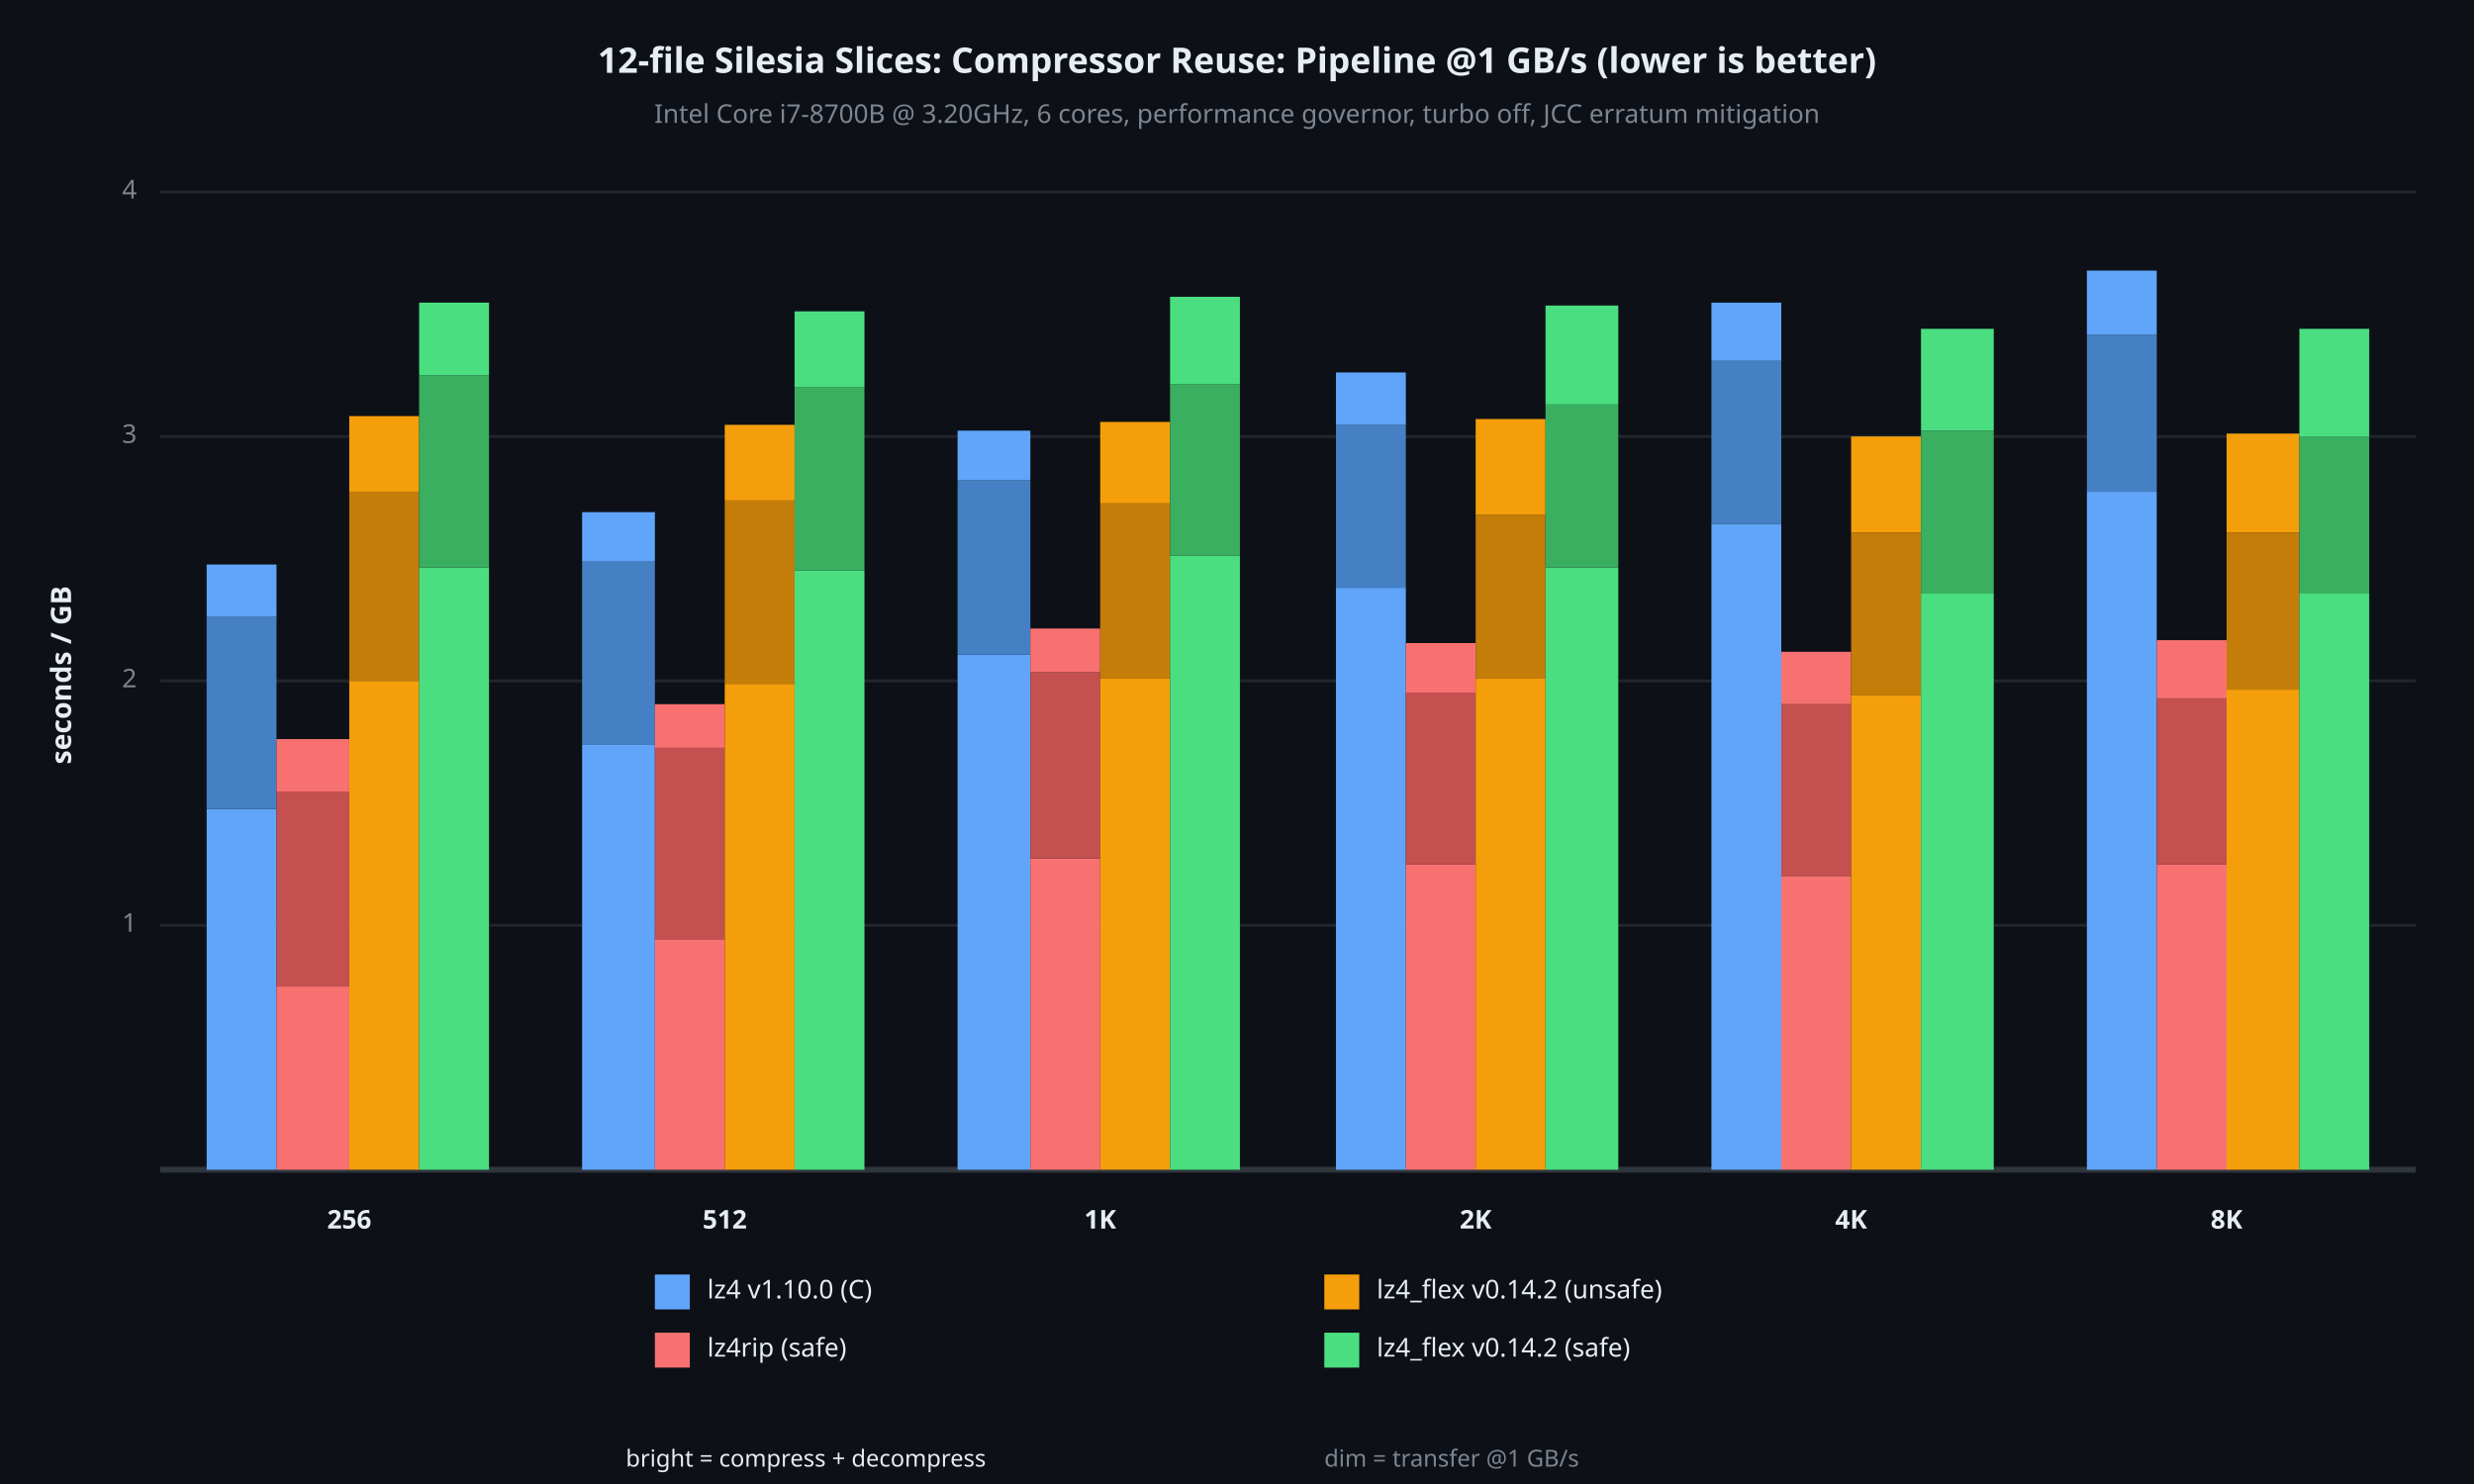
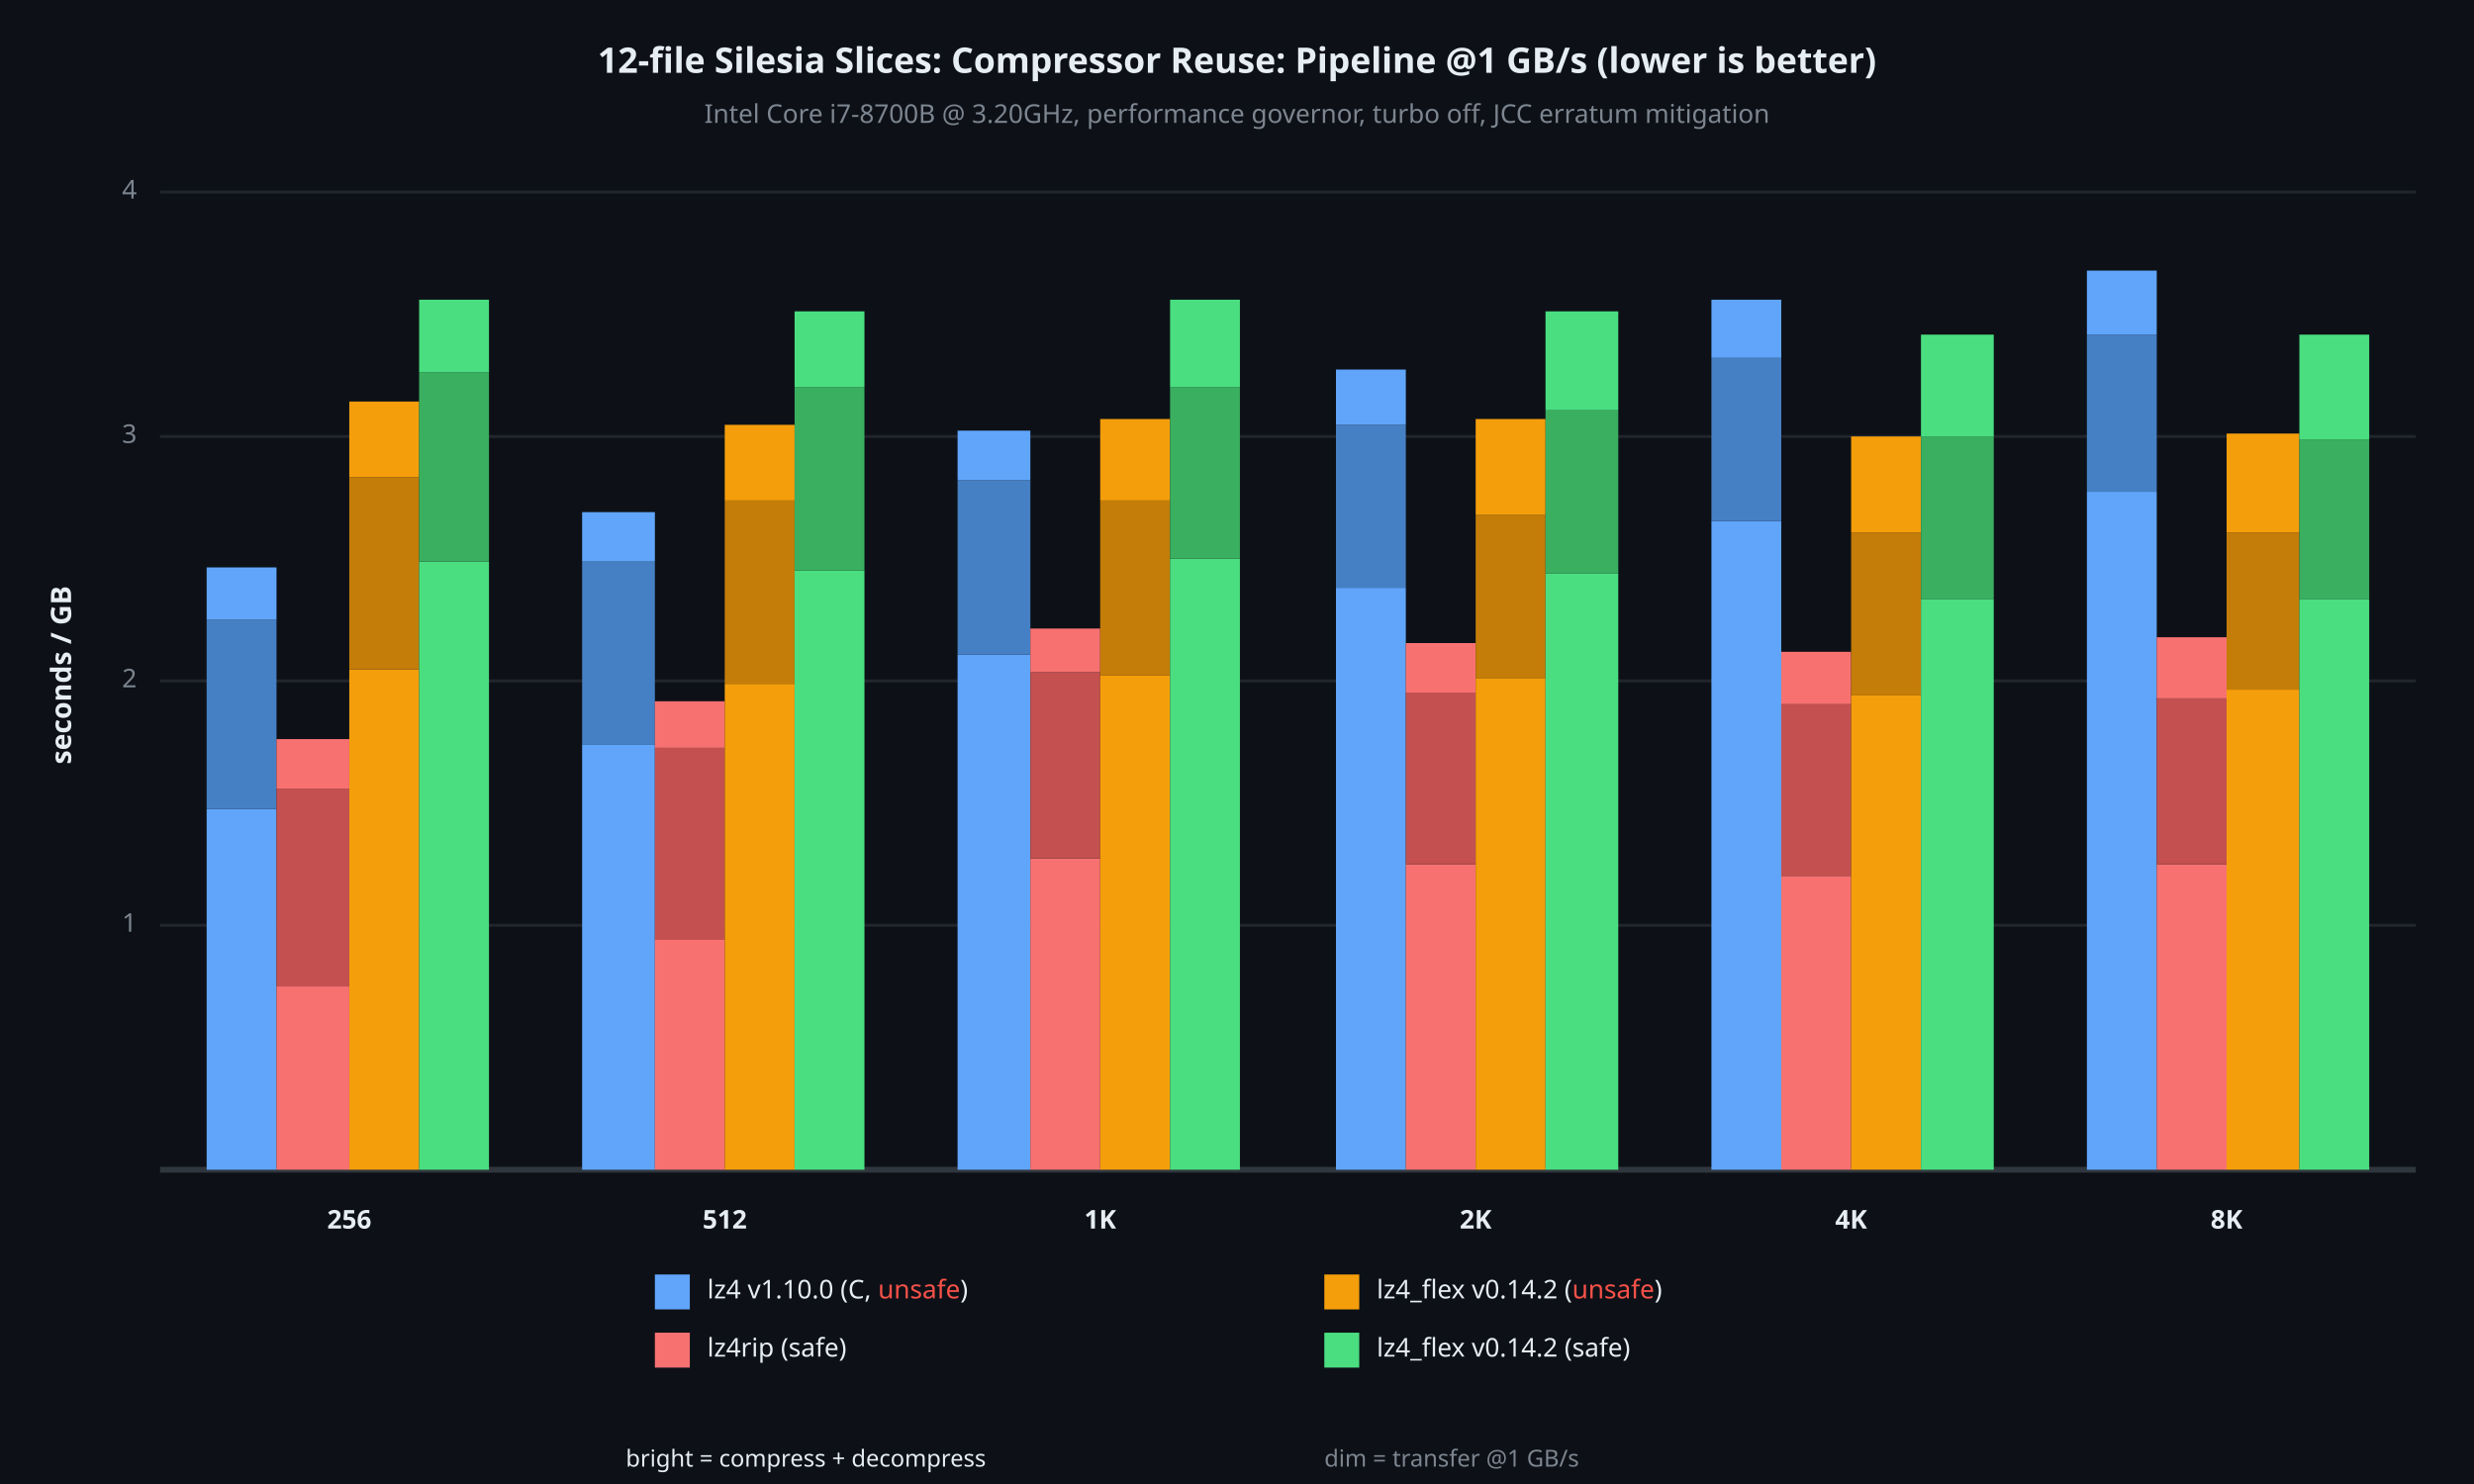
<svg xmlns="http://www.w3.org/2000/svg" viewBox="0 0 850 510" font-family="system-ui, -apple-system, sans-serif">
  <rect x="0" y="0" width="850" height="510" opacity="1" fill="#0D1117" stroke="none" />
  <text x="425" y="22" dy="0.5ex" text-anchor="middle" font-family="sans-serif" font-size="12.097" opacity="1" fill="#E6EDF3" font-weight="bold">
12-file Silesia Slices: Compressor Reuse: Pipeline @1 GB/s (lower is better)
</text>
  <text x="425" y="40" dy="0.5ex" text-anchor="middle" font-family="sans-serif" font-size="8.871" opacity="1" fill="#7D8590">
- Intel Core i7-8700B @ 3.20GHz, 6 cores, performance governor, turbo off, JCC erratum mitigation
+ Intel Core i7-8700B @ 3.20GHz, performance governor, turbo off, JCC erratum mitigation
</text>
  <text x="22" y="232" dy="0.5ex" text-anchor="middle" font-family="sans-serif" font-size="9.677" opacity="1" fill="#E6EDF3" font-weight="bold" transform="rotate(270, 22, 232)">
seconds / GB
</text>
  <polyline fill="none" opacity="1" stroke="#21262D" stroke-width="1" points="55,318 830,318 " />
  <text x="47" y="318" dy="0.5ex" text-anchor="end" font-family="sans-serif" font-size="8.871" opacity="1" fill="#7D8590">
1
</text>
  <polyline fill="none" opacity="1" stroke="#21262D" stroke-width="1" points="55,234 830,234 " />
  <text x="47" y="234" dy="0.5ex" text-anchor="end" font-family="sans-serif" font-size="8.871" opacity="1" fill="#7D8590">
2
</text>
  <polyline fill="none" opacity="1" stroke="#21262D" stroke-width="1" points="55,150 830,150 " />
  <text x="47" y="150" dy="0.5ex" text-anchor="end" font-family="sans-serif" font-size="8.871" opacity="1" fill="#7D8590">
3
</text>
  <polyline fill="none" opacity="1" stroke="#21262D" stroke-width="1" points="55,66 830,66 " />
  <text x="47" y="66" dy="0.5ex" text-anchor="end" font-family="sans-serif" font-size="8.871" opacity="1" fill="#7D8590">
4
</text>
  <polyline fill="none" opacity="1" stroke="#30363D" stroke-width="2" points="55,402 830,402 " />
  <rect x="71" y="278" width="24" height="124" opacity="1" fill="#60A5FA" stroke="none" />
-   <rect x="71" y="212" width="24" height="66" opacity="1" fill="#4680C4" stroke="none" />
-   <rect x="71" y="194" width="24" height="18" opacity="1" fill="#60A5FA" stroke="none" />
+   <rect x="71" y="213" width="24" height="65" opacity="1" fill="#4680C4" stroke="none" />
+   <rect x="71" y="195" width="24" height="18" opacity="1" fill="#60A5FA" stroke="none" />
  <rect x="95" y="339" width="25" height="63" opacity="1" fill="#F87171" stroke="none" />
-   <rect x="95" y="272" width="25" height="67" opacity="1" fill="#C45050" stroke="none" />
-   <rect x="95" y="254" width="25" height="18" opacity="1" fill="#F87171" stroke="none" />
-   <rect x="120" y="234" width="24" height="168" opacity="1" fill="#F59E0B" stroke="none" />
-   <rect x="120" y="169" width="24" height="65" opacity="1" fill="#C47D08" stroke="none" />
-   <rect x="120" y="143" width="24" height="26" opacity="1" fill="#F59E0B" stroke="none" />
-   <rect x="144" y="195" width="24" height="207" opacity="1" fill="#4ADE80" stroke="none" />
-   <rect x="144" y="129" width="24" height="66" opacity="1" fill="#3AAF60" stroke="none" />
-   <rect x="144" y="104" width="24" height="25" opacity="1" fill="#4ADE80" stroke="none" />
+   <rect x="95" y="271" width="25" height="68" opacity="1" fill="#C45050" stroke="none" />
+   <rect x="95" y="254" width="25" height="17" opacity="1" fill="#F87171" stroke="none" />
+   <rect x="120" y="230" width="24" height="172" opacity="1" fill="#F59E0B" stroke="none" />
+   <rect x="120" y="164" width="24" height="66" opacity="1" fill="#C47D08" stroke="none" />
+   <rect x="120" y="138" width="24" height="26" opacity="1" fill="#F59E0B" stroke="none" />
+   <rect x="144" y="193" width="24" height="209" opacity="1" fill="#4ADE80" stroke="none" />
+   <rect x="144" y="128" width="24" height="65" opacity="1" fill="#3AAF60" stroke="none" />
+   <rect x="144" y="103" width="24" height="25" opacity="1" fill="#4ADE80" stroke="none" />
  <text x="120" y="420" dy="0.5ex" text-anchor="middle" font-family="sans-serif" font-size="8.871" opacity="1" fill="#E6EDF3" font-weight="bold">
256
</text>
  <rect x="200" y="256" width="25" height="146" opacity="1" fill="#60A5FA" stroke="none" />
  <rect x="200" y="193" width="25" height="63" opacity="1" fill="#4680C4" stroke="none" />
  <rect x="200" y="176" width="25" height="17" opacity="1" fill="#60A5FA" stroke="none" />
  <rect x="225" y="323" width="24" height="79" opacity="1" fill="#F87171" stroke="none" />
  <rect x="225" y="257" width="24" height="66" opacity="1" fill="#C45050" stroke="none" />
-   <rect x="225" y="242" width="24" height="15" opacity="1" fill="#F87171" stroke="none" />
+   <rect x="225" y="241" width="24" height="16" opacity="1" fill="#F87171" stroke="none" />
  <rect x="249" y="235" width="24" height="167" opacity="1" fill="#F59E0B" stroke="none" />
  <rect x="249" y="172" width="24" height="63" opacity="1" fill="#C47D08" stroke="none" />
  <rect x="249" y="146" width="24" height="26" opacity="1" fill="#F59E0B" stroke="none" />
  <rect x="273" y="196" width="24" height="206" opacity="1" fill="#4ADE80" stroke="none" />
  <rect x="273" y="133" width="24" height="63" opacity="1" fill="#3AAF60" stroke="none" />
  <rect x="273" y="107" width="24" height="26" opacity="1" fill="#4ADE80" stroke="none" />
  <text x="249" y="420" dy="0.5ex" text-anchor="middle" font-family="sans-serif" font-size="8.871" opacity="1" fill="#E6EDF3" font-weight="bold">
512
</text>
  <rect x="329" y="225" width="25" height="177" opacity="1" fill="#60A5FA" stroke="none" />
  <rect x="329" y="165" width="25" height="60" opacity="1" fill="#4680C4" stroke="none" />
  <rect x="329" y="148" width="25" height="17" opacity="1" fill="#60A5FA" stroke="none" />
  <rect x="354" y="295" width="24" height="107" opacity="1" fill="#F87171" stroke="none" />
  <rect x="354" y="231" width="24" height="64" opacity="1" fill="#C45050" stroke="none" />
  <rect x="354" y="216" width="24" height="15" opacity="1" fill="#F87171" stroke="none" />
-   <rect x="378" y="233" width="24" height="169" opacity="1" fill="#F59E0B" stroke="none" />
-   <rect x="378" y="173" width="24" height="60" opacity="1" fill="#C47D08" stroke="none" />
-   <rect x="378" y="145" width="24" height="28" opacity="1" fill="#F59E0B" stroke="none" />
-   <rect x="402" y="191" width="24" height="211" opacity="1" fill="#4ADE80" stroke="none" />
-   <rect x="402" y="132" width="24" height="59" opacity="1" fill="#3AAF60" stroke="none" />
-   <rect x="402" y="102" width="24" height="30" opacity="1" fill="#4ADE80" stroke="none" />
+   <rect x="378" y="232" width="24" height="170" opacity="1" fill="#F59E0B" stroke="none" />
+   <rect x="378" y="172" width="24" height="60" opacity="1" fill="#C47D08" stroke="none" />
+   <rect x="378" y="144" width="24" height="28" opacity="1" fill="#F59E0B" stroke="none" />
+   <rect x="402" y="192" width="24" height="210" opacity="1" fill="#4ADE80" stroke="none" />
+   <rect x="402" y="133" width="24" height="59" opacity="1" fill="#3AAF60" stroke="none" />
+   <rect x="402" y="103" width="24" height="30" opacity="1" fill="#4ADE80" stroke="none" />
  <text x="378" y="420" dy="0.5ex" text-anchor="middle" font-family="sans-serif" font-size="8.871" opacity="1" fill="#E6EDF3" font-weight="bold">
1K
</text>
  <rect x="459" y="202" width="24" height="200" opacity="1" fill="#60A5FA" stroke="none" />
  <rect x="459" y="146" width="24" height="56" opacity="1" fill="#4680C4" stroke="none" />
-   <rect x="459" y="128" width="24" height="18" opacity="1" fill="#60A5FA" stroke="none" />
+   <rect x="459" y="127" width="24" height="19" opacity="1" fill="#60A5FA" stroke="none" />
  <rect x="483" y="297" width="24" height="105" opacity="1" fill="#F87171" stroke="none" />
  <rect x="483" y="238" width="24" height="59" opacity="1" fill="#C45050" stroke="none" />
  <rect x="483" y="221" width="24" height="17" opacity="1" fill="#F87171" stroke="none" />
  <rect x="507" y="233" width="24" height="169" opacity="1" fill="#F59E0B" stroke="none" />
  <rect x="507" y="177" width="24" height="56" opacity="1" fill="#C47D08" stroke="none" />
  <rect x="507" y="144" width="24" height="33" opacity="1" fill="#F59E0B" stroke="none" />
-   <rect x="531" y="195" width="25" height="207" opacity="1" fill="#4ADE80" stroke="none" />
-   <rect x="531" y="139" width="25" height="56" opacity="1" fill="#3AAF60" stroke="none" />
-   <rect x="531" y="105" width="25" height="34" opacity="1" fill="#4ADE80" stroke="none" />
+   <rect x="531" y="197" width="25" height="205" opacity="1" fill="#4ADE80" stroke="none" />
+   <rect x="531" y="141" width="25" height="56" opacity="1" fill="#3AAF60" stroke="none" />
+   <rect x="531" y="107" width="25" height="34" opacity="1" fill="#4ADE80" stroke="none" />
  <text x="507" y="420" dy="0.5ex" text-anchor="middle" font-family="sans-serif" font-size="8.871" opacity="1" fill="#E6EDF3" font-weight="bold">
2K
</text>
-   <rect x="588" y="180" width="24" height="222" opacity="1" fill="#60A5FA" stroke="none" />
-   <rect x="588" y="124" width="24" height="56" opacity="1" fill="#4680C4" stroke="none" />
-   <rect x="588" y="104" width="24" height="20" opacity="1" fill="#60A5FA" stroke="none" />
+   <rect x="588" y="179" width="24" height="223" opacity="1" fill="#60A5FA" stroke="none" />
+   <rect x="588" y="123" width="24" height="56" opacity="1" fill="#4680C4" stroke="none" />
+   <rect x="588" y="103" width="24" height="20" opacity="1" fill="#60A5FA" stroke="none" />
  <rect x="612" y="301" width="24" height="101" opacity="1" fill="#F87171" stroke="none" />
  <rect x="612" y="242" width="24" height="59" opacity="1" fill="#C45050" stroke="none" />
  <rect x="612" y="224" width="24" height="18" opacity="1" fill="#F87171" stroke="none" />
  <rect x="636" y="239" width="24" height="163" opacity="1" fill="#F59E0B" stroke="none" />
  <rect x="636" y="183" width="24" height="56" opacity="1" fill="#C47D08" stroke="none" />
  <rect x="636" y="150" width="24" height="33" opacity="1" fill="#F59E0B" stroke="none" />
-   <rect x="660" y="204" width="25" height="198" opacity="1" fill="#4ADE80" stroke="none" />
-   <rect x="660" y="148" width="25" height="56" opacity="1" fill="#3AAF60" stroke="none" />
-   <rect x="660" y="113" width="25" height="35" opacity="1" fill="#4ADE80" stroke="none" />
+   <rect x="660" y="206" width="25" height="196" opacity="1" fill="#4ADE80" stroke="none" />
+   <rect x="660" y="150" width="25" height="56" opacity="1" fill="#3AAF60" stroke="none" />
+   <rect x="660" y="115" width="25" height="35" opacity="1" fill="#4ADE80" stroke="none" />
  <text x="636" y="420" dy="0.5ex" text-anchor="middle" font-family="sans-serif" font-size="8.871" opacity="1" fill="#E6EDF3" font-weight="bold">
4K
</text>
  <rect x="717" y="169" width="24" height="233" opacity="1" fill="#60A5FA" stroke="none" />
  <rect x="717" y="115" width="24" height="54" opacity="1" fill="#4680C4" stroke="none" />
  <rect x="717" y="93" width="24" height="22" opacity="1" fill="#60A5FA" stroke="none" />
  <rect x="741" y="297" width="24" height="105" opacity="1" fill="#F87171" stroke="none" />
  <rect x="741" y="240" width="24" height="57" opacity="1" fill="#C45050" stroke="none" />
-   <rect x="741" y="220" width="24" height="20" opacity="1" fill="#F87171" stroke="none" />
+   <rect x="741" y="219" width="24" height="21" opacity="1" fill="#F87171" stroke="none" />
  <rect x="765" y="237" width="25" height="165" opacity="1" fill="#F59E0B" stroke="none" />
  <rect x="765" y="183" width="25" height="54" opacity="1" fill="#C47D08" stroke="none" />
  <rect x="765" y="149" width="25" height="34" opacity="1" fill="#F59E0B" stroke="none" />
-   <rect x="790" y="204" width="24" height="198" opacity="1" fill="#4ADE80" stroke="none" />
-   <rect x="790" y="150" width="24" height="54" opacity="1" fill="#3AAF60" stroke="none" />
-   <rect x="790" y="113" width="24" height="37" opacity="1" fill="#4ADE80" stroke="none" />
+   <rect x="790" y="206" width="24" height="196" opacity="1" fill="#4ADE80" stroke="none" />
+   <rect x="790" y="151" width="24" height="55" opacity="1" fill="#3AAF60" stroke="none" />
+   <rect x="790" y="115" width="24" height="36" opacity="1" fill="#4ADE80" stroke="none" />
  <text x="765" y="420" dy="0.5ex" text-anchor="middle" font-family="sans-serif" font-size="8.871" opacity="1" fill="#E6EDF3" font-weight="bold">
8K
</text>
  <rect x="225" y="438" width="12" height="12" opacity="1" fill="#60A5FA" stroke="none" />
  <text x="243" y="444" dy="0.5ex" text-anchor="start" font-family="sans-serif" font-size="8.871" opacity="1" fill="#E6EDF3">
- lz4 v1.10.0 (C)
+ lz4 v1.10.0 (C, <tspan fill="#F85149">unsafe</tspan>)
</text>
  <rect x="225" y="458" width="12" height="12" opacity="1" fill="#F87171" stroke="none" />
  <text x="243" y="464" dy="0.5ex" text-anchor="start" font-family="sans-serif" font-size="8.871" opacity="1" fill="#E6EDF3">
lz4rip (safe)
</text>
  <rect x="455" y="438" width="12" height="12" opacity="1" fill="#F59E0B" stroke="none" />
  <text x="473" y="444" dy="0.5ex" text-anchor="start" font-family="sans-serif" font-size="8.871" opacity="1" fill="#E6EDF3">
- lz4_flex v0.14.2 (unsafe)
+ lz4_flex v0.14.2 (<tspan fill="#F85149">unsafe</tspan>)
</text>
  <rect x="455" y="458" width="12" height="12" opacity="1" fill="#4ADE80" stroke="none" />
  <text x="473" y="464" dy="0.5ex" text-anchor="start" font-family="sans-serif" font-size="8.871" opacity="1" fill="#E6EDF3">
lz4_flex v0.14.2 (safe)
</text>
  <text x="215" y="502" dy="0.5ex" text-anchor="start" font-family="sans-serif" font-size="8.065" opacity="1" fill="#E6EDF3">
bright = compress + decompress
</text>
  <text x="455" y="502" dy="0.5ex" text-anchor="start" font-family="sans-serif" font-size="8.065" opacity="1" fill="#7D8590">
dim = transfer @1 GB/s
</text>
</svg>
